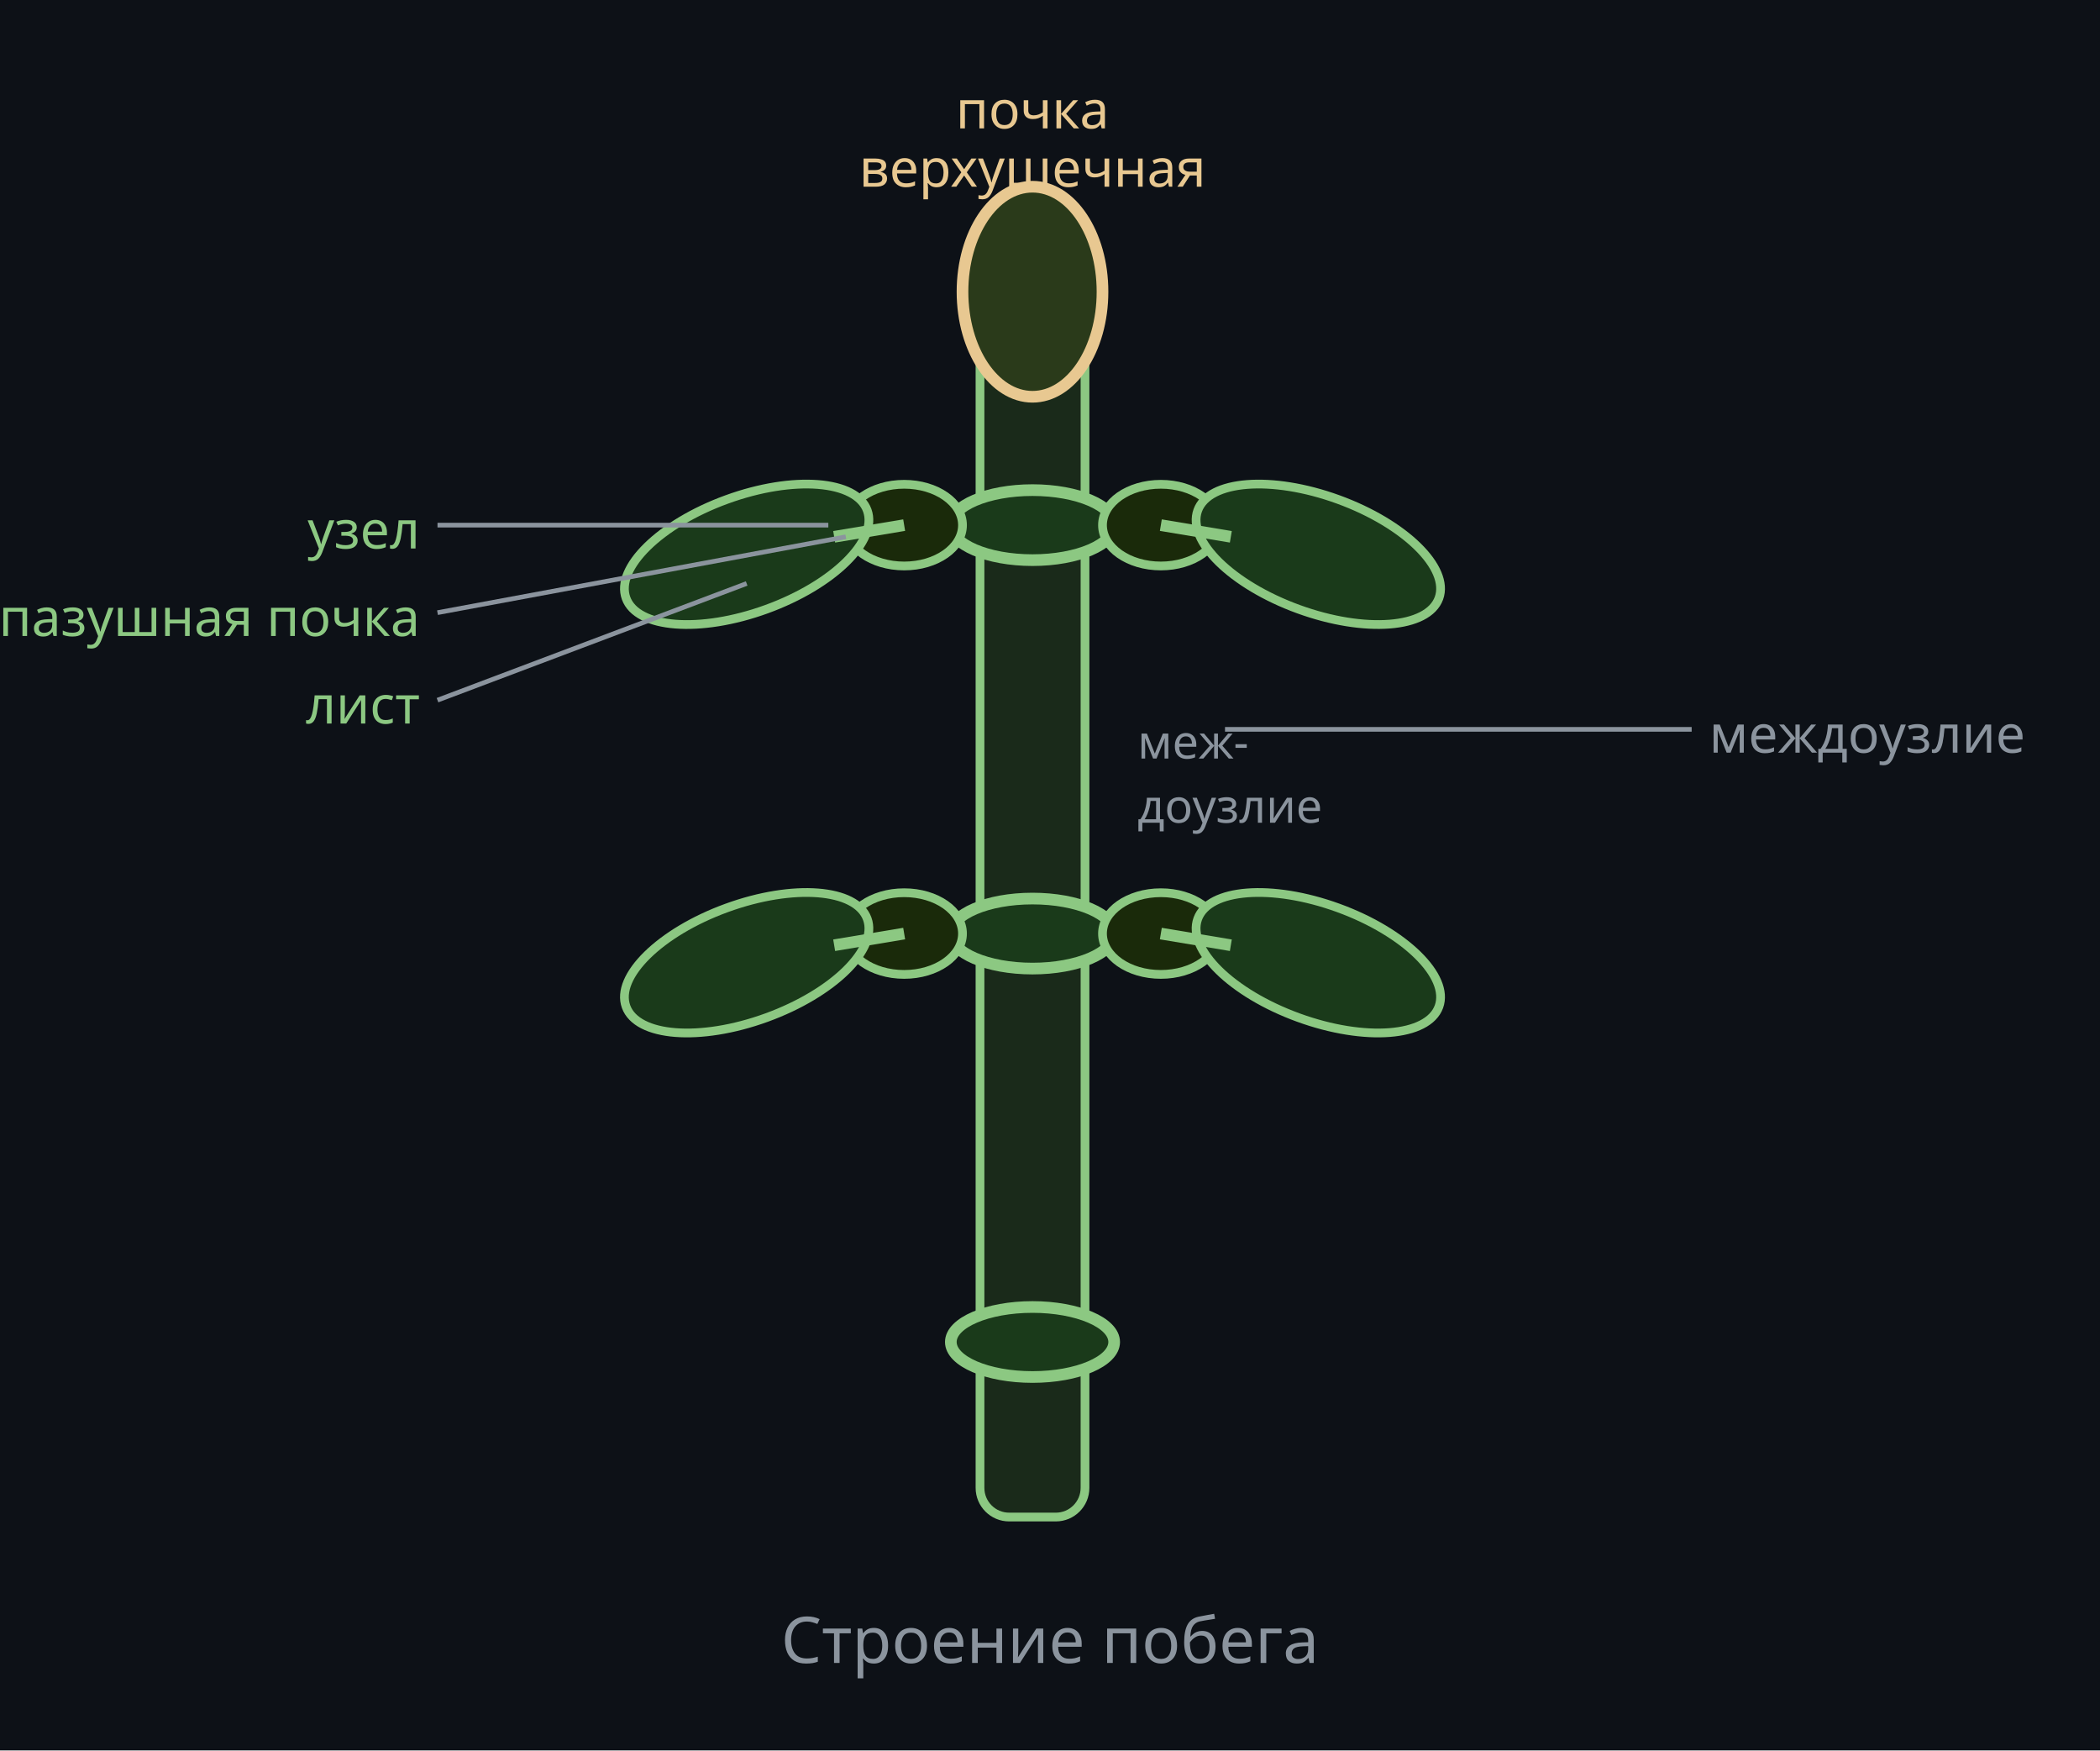
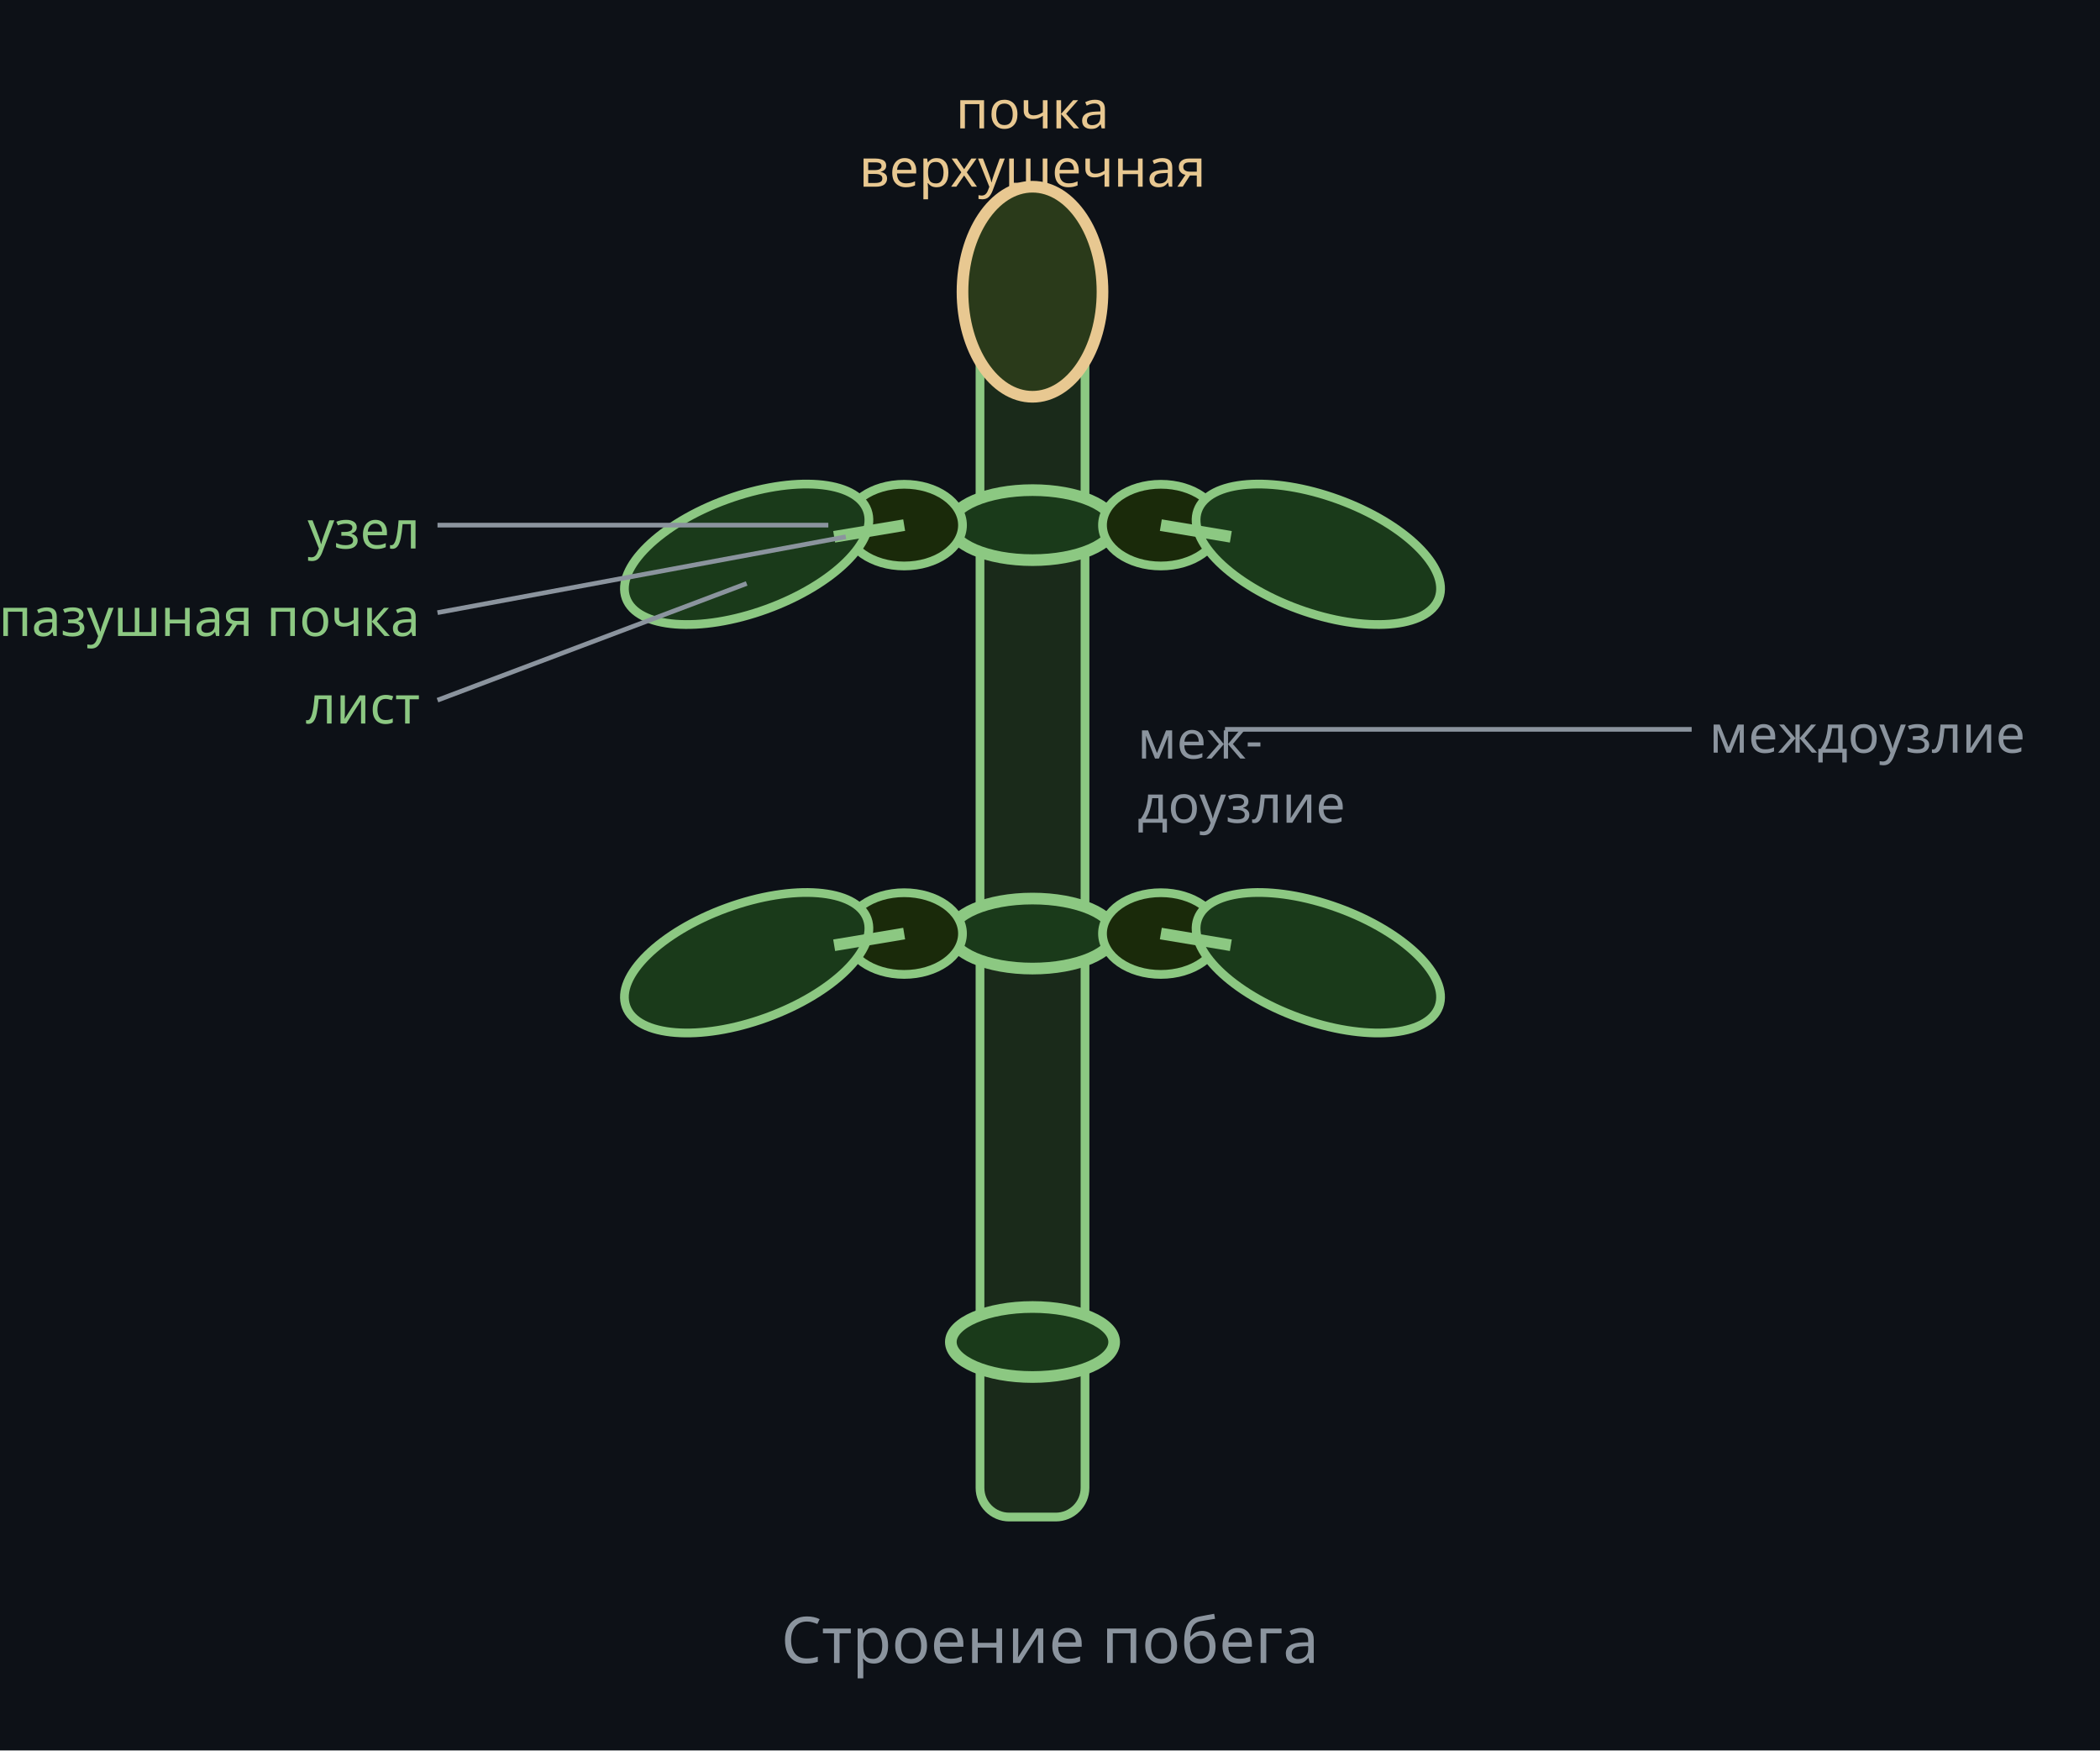
<svg xmlns="http://www.w3.org/2000/svg" viewBox="0 0 360 300" font-family="system-ui,sans-serif">
  <rect width="360" height="300" fill="#0d1117" />
  <rect x="168" y="40" width="18" height="220" rx="5" fill="#1a2a1a" stroke="#8cc882" stroke-width="1.5" />
  <ellipse cx="177" cy="90" rx="14" ry="6" fill="#1a3a1a" stroke="#8cc882" stroke-width="2" />
  <ellipse cx="177" cy="160" rx="14" ry="6" fill="#1a3a1a" stroke="#8cc882" stroke-width="2" />
  <ellipse cx="177" cy="230" rx="14" ry="6" fill="#1a3a1a" stroke="#8cc882" stroke-width="2" />
-   <text x="195" y="130" font-size="8" fill="#8b949e">меж-</text>
-   <text x="195" y="141" font-size="8" fill="#8b949e">доузлие</text>
+   <text x="195" y="130" font-size="9" fill="#8b949e">меж-</text>
+   <text x="195" y="141" font-size="9" fill="#8b949e">доузлие</text>
  <ellipse cx="177" cy="50" rx="12" ry="18" fill="#2a3a1a" stroke="#e8c891" stroke-width="2" />
  <text x="177" y="32" text-anchor="middle" font-size="9" fill="#e8c891">верхушечная</text>
  <text x="177" y="22" text-anchor="middle" font-size="9" fill="#e8c891">почка</text>
  <ellipse cx="155" cy="90" rx="10" ry="7" fill="#1a2a0a" stroke="#8cc882" stroke-width="1.5" />
  <ellipse cx="199" cy="90" rx="10" ry="7" fill="#1a2a0a" stroke="#8cc882" stroke-width="1.5" />
  <ellipse cx="155" cy="160" rx="10" ry="7" fill="#1a2a0a" stroke="#8cc882" stroke-width="1.5" />
  <ellipse cx="199" cy="160" rx="10" ry="7" fill="#1a2a0a" stroke="#8cc882" stroke-width="1.5" />
  <ellipse cx="128" cy="95" rx="22" ry="10" fill="#1a3a1a" stroke="#8cc882" stroke-width="1.5" transform="rotate(-20,128,95)" />
  <ellipse cx="226" cy="95" rx="22" ry="10" fill="#1a3a1a" stroke="#8cc882" stroke-width="1.5" transform="rotate(20,226,95)" />
  <ellipse cx="128" cy="165" rx="22" ry="10" fill="#1a3a1a" stroke="#8cc882" stroke-width="1.5" transform="rotate(-20,128,165)" />
  <ellipse cx="226" cy="165" rx="22" ry="10" fill="#1a3a1a" stroke="#8cc882" stroke-width="1.5" transform="rotate(20,226,165)" />
  <line x1="155" y1="90" x2="143" y2="92" stroke="#8cc882" stroke-width="2" />
  <line x1="199" y1="90" x2="211" y2="92" stroke="#8cc882" stroke-width="2" />
  <line x1="155" y1="160" x2="143" y2="162" stroke="#8cc882" stroke-width="2" />
  <line x1="199" y1="160" x2="211" y2="162" stroke="#8cc882" stroke-width="2" />
  <line x1="75" y1="90" x2="142" y2="90" stroke="#8b949e" stroke-width="0.8" />
  <text x="72" y="94" text-anchor="end" font-size="9" fill="#8cc882">узел</text>
  <line x1="75" y1="105" x2="145" y2="92" stroke="#8b949e" stroke-width="0.8" />
  <text x="72" y="109" text-anchor="end" font-size="9" fill="#8cc882">пазушная почка</text>
  <line x1="75" y1="120" x2="128" y2="100" stroke="#8b949e" stroke-width="0.8" />
  <text x="72" y="124" text-anchor="end" font-size="9" fill="#8cc882">лист</text>
  <line x1="290" y1="125" x2="210" y2="125" stroke="#8b949e" stroke-width="0.8" />
  <text x="293" y="129" font-size="9" fill="#8b949e">междоузлие</text>
  <text x="180" y="285" text-anchor="middle" font-size="11" fill="#8b949e">Строение побега</text>
</svg>
